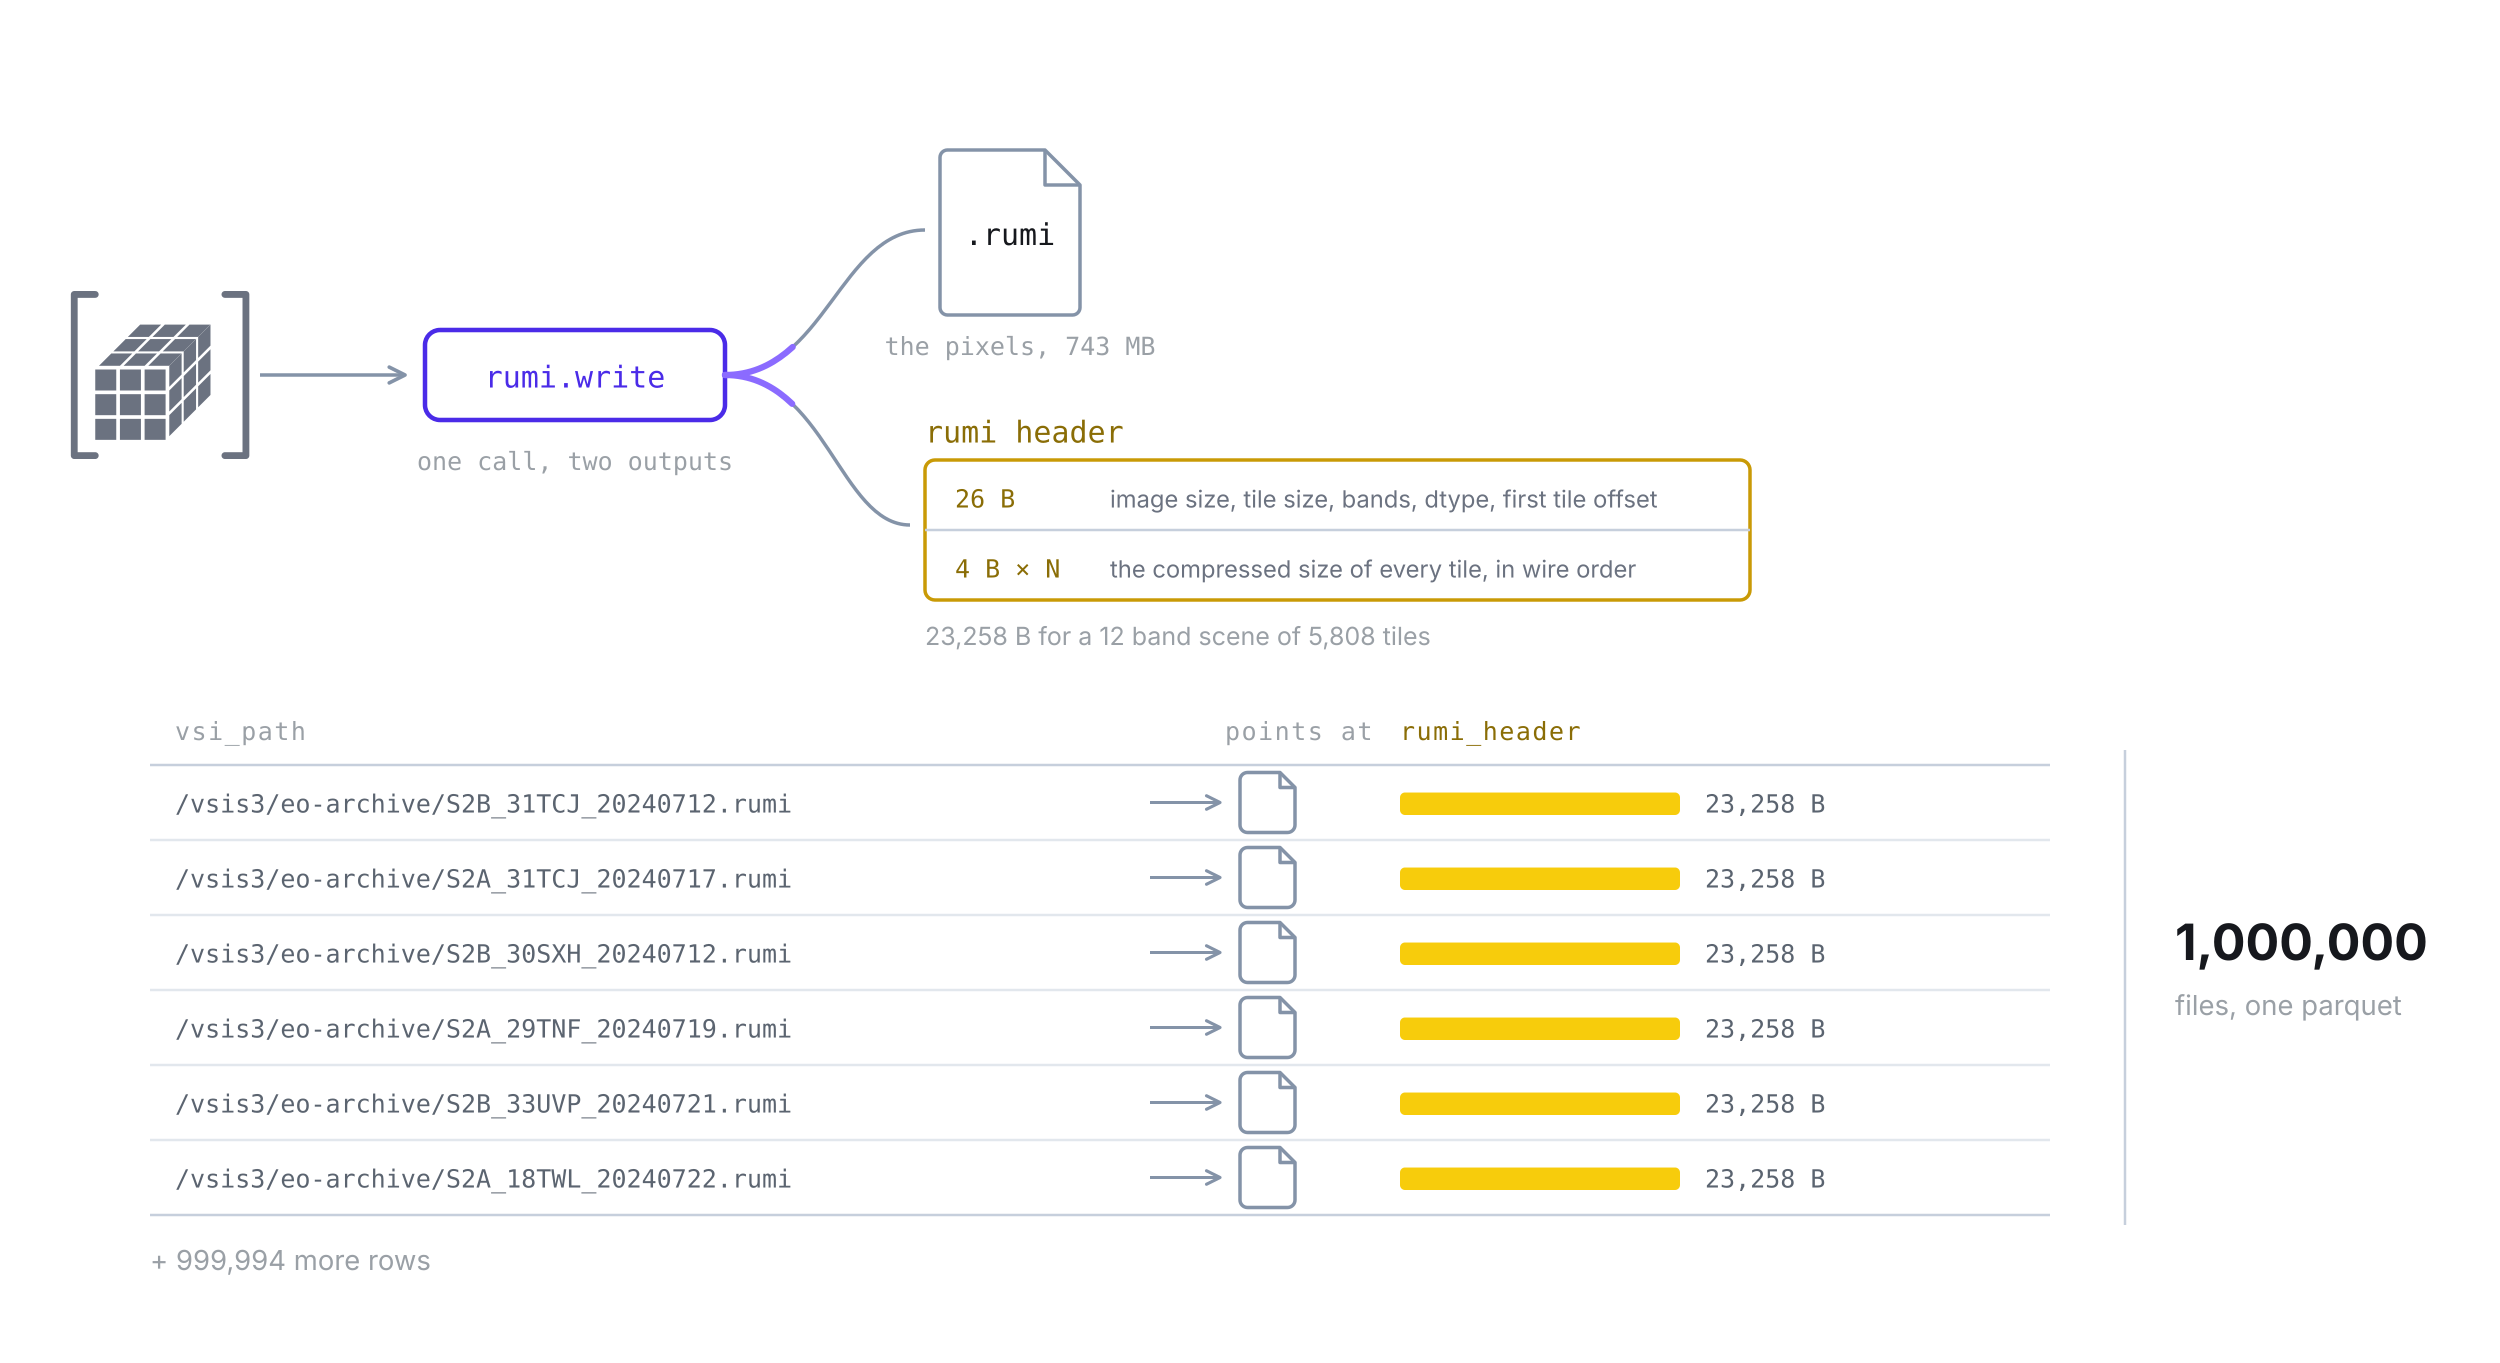
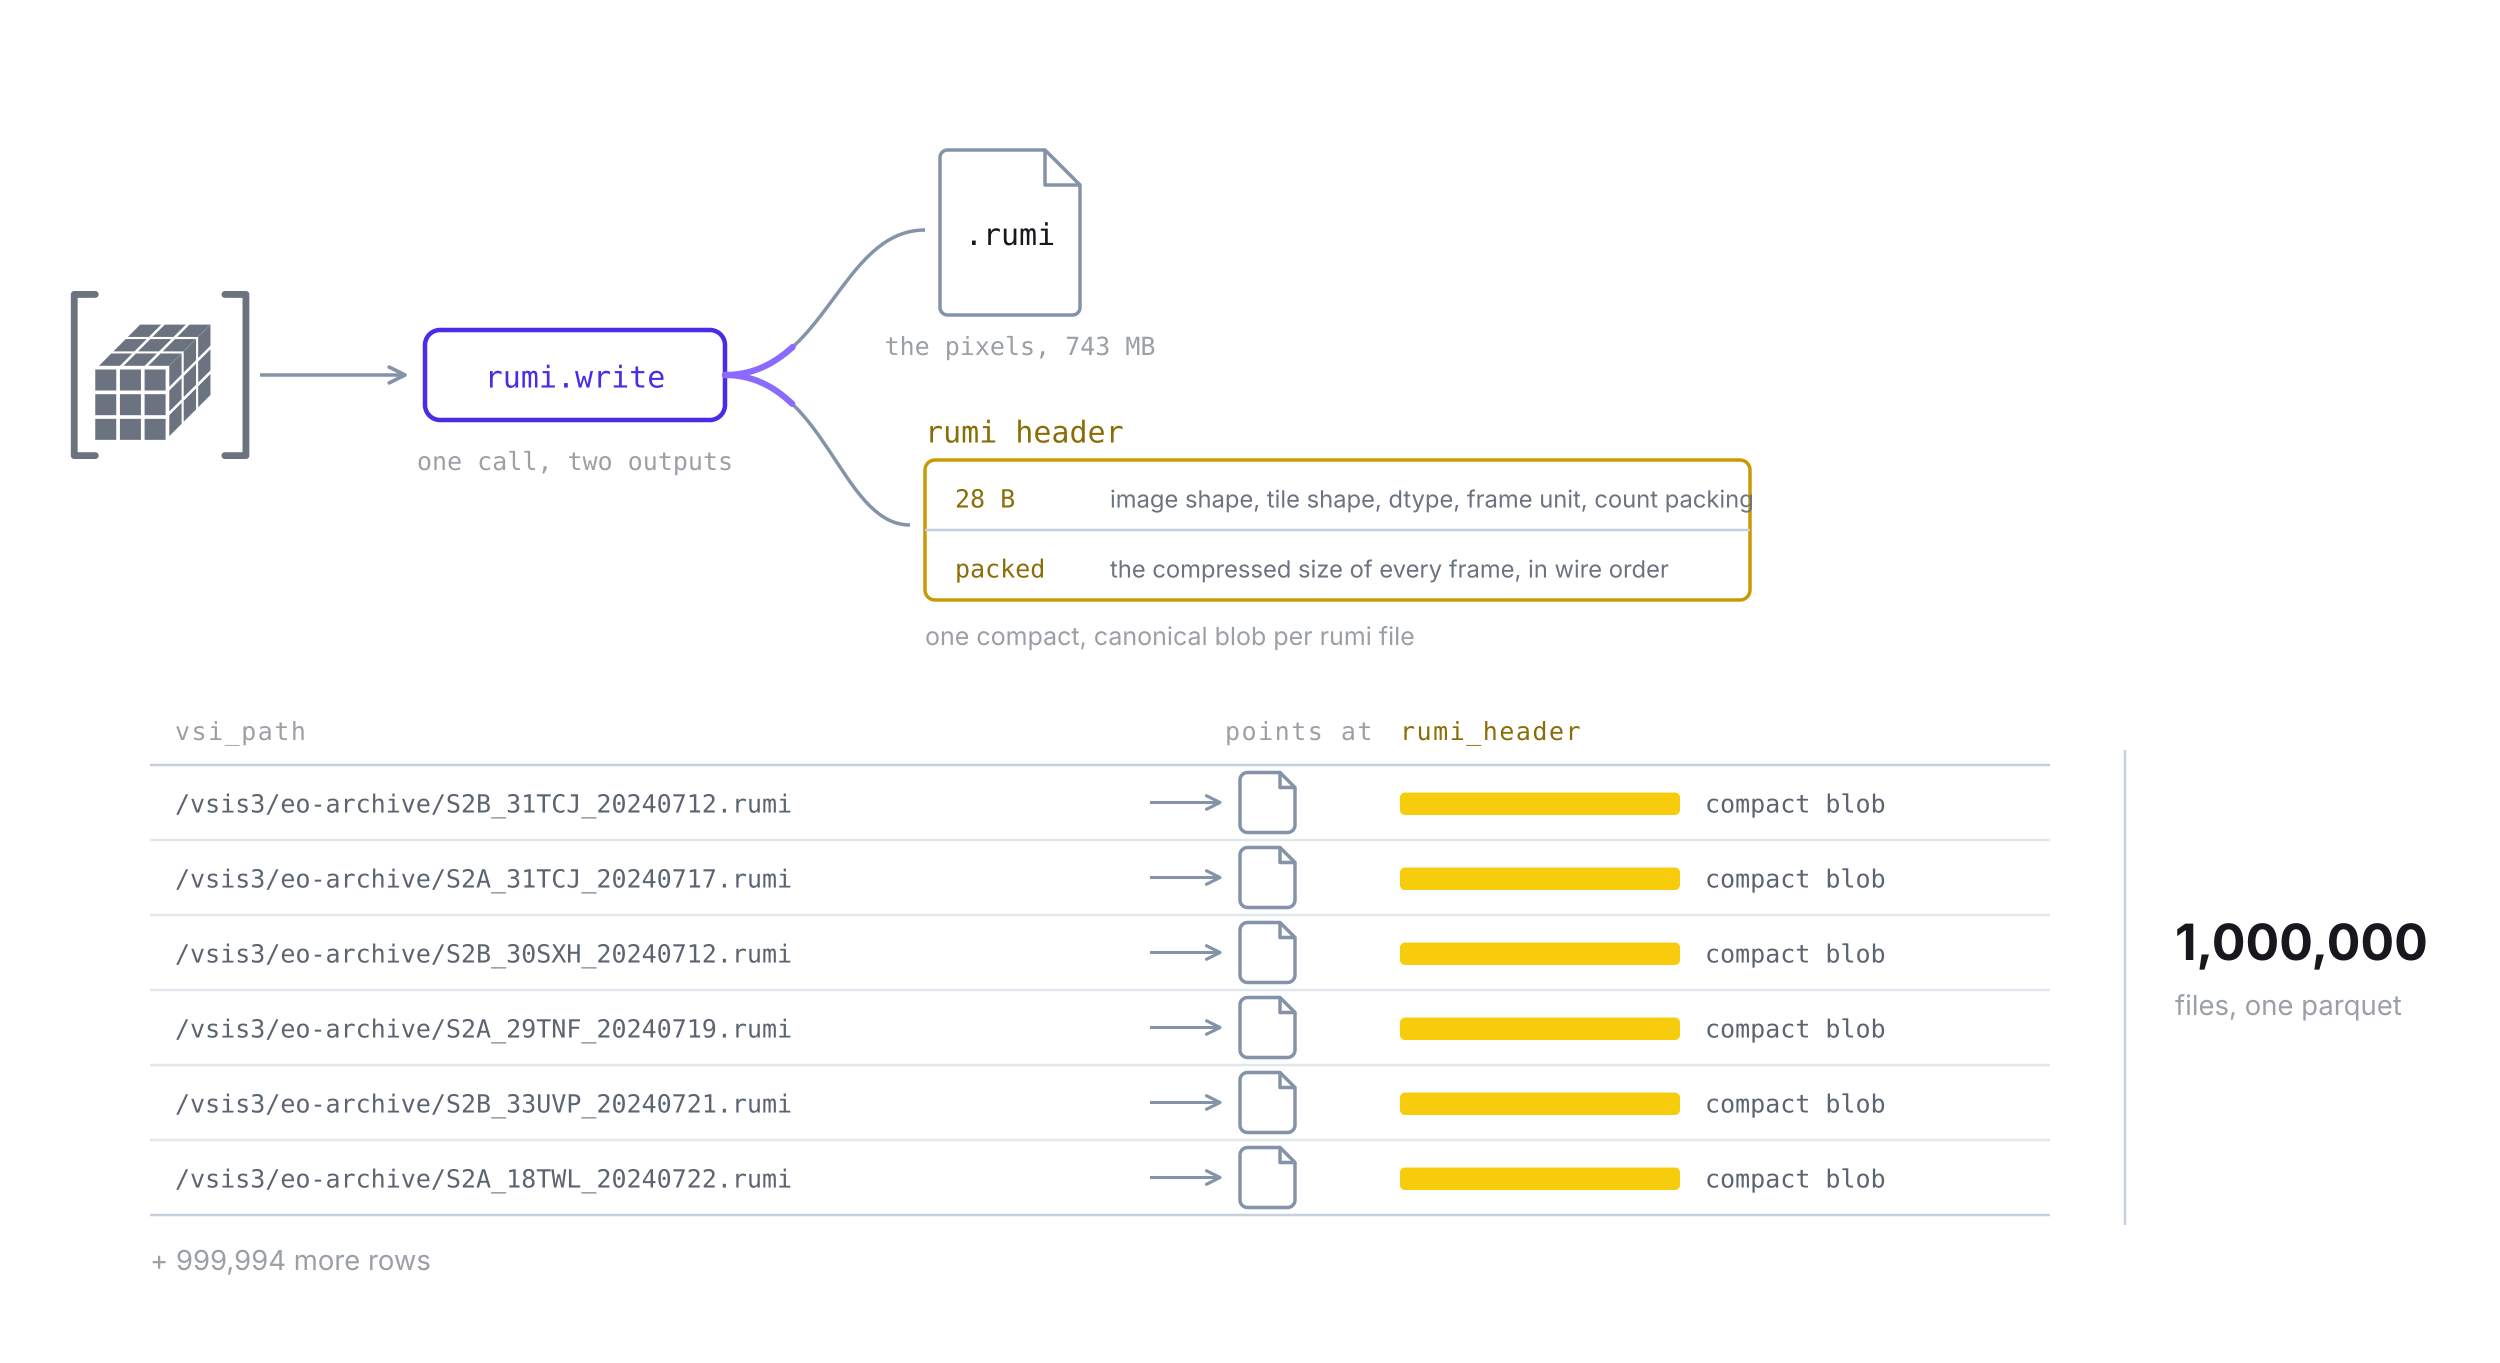
<svg xmlns="http://www.w3.org/2000/svg" width="1000" viewBox="-20 0 1000 545" role="img" aria-labelledby="t d">
  <style>
  .sans{font-family:Inter,system-ui,-apple-system,'Segoe UI',Roboto,Arial,sans-serif}
  .mono{font-family:ui-monospace,'SFMono-Regular','JetBrains Mono',Menlo,Consolas,monospace}
  .ink{fill:#16181D} .muted{fill:#9AA0A6} .arr{color:#6B7280}
  .wire{stroke:#8493A8;fill:none} .hair{stroke:#C6CFDC;fill:none}
  .tvio{fill:#4A2BE8} .tyel{fill:#8A6D06}
  .boxv{fill:none;stroke:#4A2BE8;stroke-width:1.8}
  .boxy{fill:none;stroke:#C99A06;stroke-width:1.4}
  .fileg{stroke:#8493A8;stroke-width:1.4;fill:none;stroke-linejoin:round}
  .chead{fill:#F7CC0C} .cell5{font-size:10px;fill:#5B6470}
  .lab{font-size:12px} .sub{font-size:10px} .desc{font-size:9.5px;fill:#6B7280}
  .col{font-size:10px;letter-spacing:.6px}
  .big{font-size:20px;font-weight:700} .note{font-size:11px}
  .spark{stroke:#8B6BFF;stroke-width:2.5;fill:none;stroke-linecap:round;
    stroke-dasharray:30 260;animation:travel 2.6s linear infinite}
  .rows&gt;g{animation:breathe 2.6s ease-in-out infinite}
  @keyframes breathe{0%,100%{opacity:.4}45%{opacity:1}}
  @keyframes travel{from{stroke-dashoffset:30}to{stroke-dashoffset:-230}}
  @media (prefers-color-scheme:dark){
    .ink{fill:#E6EDF3} .muted{fill:#8B949E} .arr{color:#8B949E}
    .wire,.fileg{stroke:#59677D} .hair{stroke:#39414E} .tyel{fill:#F7CC0C}
    .cell5{fill:#AAB4C0} .desc{fill:#8B949E}
  }
  @media (prefers-reduced-motion:reduce){.rows&gt;g{animation:none;opacity:.9} .spark{display:none}}
</style>
  <defs>
    <marker id="a" viewBox="0 0 8 8" refX="7" refY="4" markerWidth="6" markerHeight="6" orient="auto">
      <path d="M1 1L7 4L1 7" fill="none" stroke="#8493A8" stroke-width="1.4" stroke-linecap="round" stroke-linejoin="round" />
    </marker>
  </defs>
  <g class="arr" transform="translate(18.1 147.8) scale(1.05)">
    <g fill="currentColor">
      <path d="M0.0 18.8L8.0 18.8L8.0 26.8L0.0 26.8Z" />
      <path d="M9.4 18.8L17.4 18.8L17.4 26.8L9.4 26.8Z" />
      <path d="M18.8 18.8L26.8 18.8L26.8 26.8L18.8 26.8Z" />
      <path d="M0.0 9.4L8.0 9.4L8.0 17.4L0.0 17.4Z" />
      <path d="M9.4 9.4L17.4 9.4L17.4 17.4L9.4 17.4Z" />
      <path d="M18.8 9.4L26.8 9.4L26.8 17.4L18.8 17.4Z" />
      <path d="M0.0 0.0L8.0 0.0L8.0 8.0L0.0 8.0Z" />
      <path d="M9.4 0.0L17.4 0.0L17.4 8.0L9.4 8.0Z" />
      <path d="M18.8 0.0L26.8 0.0L26.8 8.0L18.8 8.0Z" />
      <path d="M1.4 -1.4L9.4 -1.4L14.1 -6.1L6.1 -6.1Z" />
      <path d="M10.8 -1.4L18.8 -1.4L23.5 -6.1L15.5 -6.1Z" />
      <path d="M20.2 -1.4L28.2 -1.4L32.9 -6.1L24.9 -6.1Z" />
      <path d="M6.9 -6.9L14.9 -6.9L19.6 -11.6L11.6 -11.6Z" />
      <path d="M16.3 -6.9L24.3 -6.9L29.0 -11.6L21.0 -11.6Z" />
      <path d="M25.7 -6.9L33.7 -6.9L38.4 -11.6L30.4 -11.6Z" />
      <path d="M12.4 -12.4L20.4 -12.4L25.1 -17.1L17.1 -17.1Z" />
      <path d="M21.8 -12.4L29.8 -12.4L34.5 -17.1L26.5 -17.1Z" />
      <path d="M31.2 -12.4L39.2 -12.4L43.9 -17.1L35.9 -17.1Z" />
      <path d="M28.2 17.4L32.9 12.7L32.9 20.7L28.2 25.4Z" />
      <path d="M28.2 8.0L32.9 3.3L32.9 11.3L28.2 16.0Z" />
      <path d="M28.2 -1.4L32.9 -6.1L32.9 1.9L28.2 6.6Z" />
      <path d="M33.7 11.9L38.4 7.2L38.4 15.2L33.7 19.9Z" />
      <path d="M33.7 2.5L38.4 -2.2L38.4 5.8L33.7 10.5Z" />
      <path d="M33.7 -6.9L38.4 -11.6L38.4 -3.6L33.7 1.1Z" />
      <path d="M39.2 6.4L43.9 1.7L43.9 9.7L39.2 14.4Z" />
      <path d="M39.2 -3.0L43.9 -7.7L43.9 0.3L39.2 5.0Z" />
      <path d="M39.2 -12.4L43.9 -17.1L43.9 -9.1L39.2 -4.4Z" />
    </g>
    <g fill="none" stroke="currentColor" stroke-width="2.6" stroke-linecap="round" stroke-linejoin="round">
      <path d="M0.0 -28.6H-8.0V32.8H0.0" />
      <path d="M49.4 -28.6H57.4V32.8H49.4" />
    </g>
  </g>
  <path class="wire" stroke-width="1.4" marker-end="url(#a)" d="M84 150H142" />
  <rect class="boxv" x="150" y="132" width="120" height="36" rx="6" />
  <text class="mono lab tvio" x="210" y="155" text-anchor="middle">rumi.write</text>
  <text class="mono sub muted" x="210" y="188" text-anchor="middle">one call, two outputs</text>
  <path class="wire" stroke-width="1.4" d="M270 150C310 150 316 92 350 92" />
  <path class="wire" stroke-width="1.4" d="M270 150C310 150 316 210 344 210" />
  <path class="spark" d="M270 150C310 150 316 92 350 92" />
  <path class="spark" d="M270 150C310 150 316 210 344 210" />
  <path class="fileg" d="M359 60H398L412 74V123A3 3 0 0 1 409 126H359A3 3 0 0 1 356 123V63A3 3 0 0 1 359 60Z" />
  <path class="fileg" d="M398 60V74H412" />
  <text class="mono lab ink" x="384" y="98" text-anchor="middle">.rumi</text>
  <text class="mono sub muted" x="388" y="142" text-anchor="middle">the pixels, 743 MB</text>
  <text class="mono lab tyel" x="350" y="177">rumi header</text>
  <rect class="boxy" x="350" y="184" width="330" height="56" rx="4" />
  <path class="hair" stroke-width="1" d="M350 212H680" />
-   <text class="mono sub tyel" x="362" y="203">26 B</text>
-   <text class="sans desc" x="424" y="203">image size, tile size, bands, dtype, first tile offset</text>
-   <text class="mono sub tyel" x="362" y="231">4 B × N</text>
-   <text class="sans desc" x="424" y="231">the compressed size of every tile, in wire order</text>
-   <text class="sans sub muted" x="350" y="258">23,258 B for a 12 band scene of 5,808 tiles</text>
+   <text class="mono sub tyel" x="362" y="203">28 B</text>
+   <text class="sans desc" x="424" y="203">image shape, tile shape, dtype, frame unit, count packing</text>
+   <text class="mono sub tyel" x="362" y="231">packed</text>
+   <text class="sans desc" x="424" y="231">the compressed size of every frame, in wire order</text>
+   <text class="sans sub muted" x="350" y="258">one compact, canonical blob per rumi file</text>
  <text class="mono col muted" x="50" y="296">vsi_path</text>
  <text class="mono col muted" x="470" y="296">points at</text>
  <text class="mono col tyel" x="540" y="296">rumi_header</text>
  <path class="hair" stroke-width="1" d="M40 306H800" />
  <g class="hair" stroke-width="1" opacity=".5">
    <path d="M40 336H800" />
    <path d="M40 366H800" />
    <path d="M40 396H800" />
    <path d="M40 426H800" />
    <path d="M40 456H800" />
  </g>
  <g class="rows">
    <g style="animation-delay:-0.00s">
      <text class="mono cell5" x="50" y="325">/vsis3/eo-archive/S2B_31TCJ_20240712.rumi</text>
      <path class="wire" stroke-width="1.2" marker-end="url(#a)" d="M440 321H468" />
      <path class="fileg" d="M479 309H492L498 315V330A3 3 0 0 1 495 333H479A3 3 0 0 1 476 330V312A3 3 0 0 1 479 309Z" />
      <path class="fileg" d="M492 309V315H498" />
      <rect class="chead" x="540" y="317" width="112" height="9" rx="2" />
-       <text class="mono cell5" x="662" y="325">23,258 B</text>
+       <text class="mono cell5" x="662" y="325">compact blob</text>
    </g>
    <g style="animation-delay:-0.43s">
      <text class="mono cell5" x="50" y="355">/vsis3/eo-archive/S2A_31TCJ_20240717.rumi</text>
      <path class="wire" stroke-width="1.2" marker-end="url(#a)" d="M440 351H468" />
      <path class="fileg" d="M479 339H492L498 345V360A3 3 0 0 1 495 363H479A3 3 0 0 1 476 360V342A3 3 0 0 1 479 339Z" />
      <path class="fileg" d="M492 339V345H498" />
      <rect class="chead" x="540" y="347" width="112" height="9" rx="2" />
-       <text class="mono cell5" x="662" y="355">23,258 B</text>
+       <text class="mono cell5" x="662" y="355">compact blob</text>
    </g>
    <g style="animation-delay:-0.87s">
      <text class="mono cell5" x="50" y="385">/vsis3/eo-archive/S2B_30SXH_20240712.rumi</text>
      <path class="wire" stroke-width="1.2" marker-end="url(#a)" d="M440 381H468" />
      <path class="fileg" d="M479 369H492L498 375V390A3 3 0 0 1 495 393H479A3 3 0 0 1 476 390V372A3 3 0 0 1 479 369Z" />
      <path class="fileg" d="M492 369V375H498" />
      <rect class="chead" x="540" y="377" width="112" height="9" rx="2" />
-       <text class="mono cell5" x="662" y="385">23,258 B</text>
+       <text class="mono cell5" x="662" y="385">compact blob</text>
    </g>
    <g style="animation-delay:-1.30s">
      <text class="mono cell5" x="50" y="415">/vsis3/eo-archive/S2A_29TNF_20240719.rumi</text>
      <path class="wire" stroke-width="1.2" marker-end="url(#a)" d="M440 411H468" />
      <path class="fileg" d="M479 399H492L498 405V420A3 3 0 0 1 495 423H479A3 3 0 0 1 476 420V402A3 3 0 0 1 479 399Z" />
      <path class="fileg" d="M492 399V405H498" />
      <rect class="chead" x="540" y="407" width="112" height="9" rx="2" />
-       <text class="mono cell5" x="662" y="415">23,258 B</text>
+       <text class="mono cell5" x="662" y="415">compact blob</text>
    </g>
    <g style="animation-delay:-1.73s">
      <text class="mono cell5" x="50" y="445">/vsis3/eo-archive/S2B_33UVP_20240721.rumi</text>
      <path class="wire" stroke-width="1.2" marker-end="url(#a)" d="M440 441H468" />
      <path class="fileg" d="M479 429H492L498 435V450A3 3 0 0 1 495 453H479A3 3 0 0 1 476 450V432A3 3 0 0 1 479 429Z" />
      <path class="fileg" d="M492 429V435H498" />
      <rect class="chead" x="540" y="437" width="112" height="9" rx="2" />
-       <text class="mono cell5" x="662" y="445">23,258 B</text>
+       <text class="mono cell5" x="662" y="445">compact blob</text>
    </g>
    <g style="animation-delay:-2.17s">
      <text class="mono cell5" x="50" y="475">/vsis3/eo-archive/S2A_18TWL_20240722.rumi</text>
      <path class="wire" stroke-width="1.2" marker-end="url(#a)" d="M440 471H468" />
      <path class="fileg" d="M479 459H492L498 465V480A3 3 0 0 1 495 483H479A3 3 0 0 1 476 480V462A3 3 0 0 1 479 459Z" />
      <path class="fileg" d="M492 459V465H498" />
      <rect class="chead" x="540" y="467" width="112" height="9" rx="2" />
-       <text class="mono cell5" x="662" y="475">23,258 B</text>
+       <text class="mono cell5" x="662" y="475">compact blob</text>
    </g>
  </g>
  <path class="hair" stroke-width="1" d="M40 486H800" />
  <text class="sans note muted" x="40" y="508">+ 999,994 more rows</text>
  <path class="hair" stroke-width="1" d="M830 300V490" />
  <text class="sans big ink" x="850" y="384">1,000,000</text>
  <text class="sans note muted" x="850" y="406">files, one parquet</text>
</svg>
